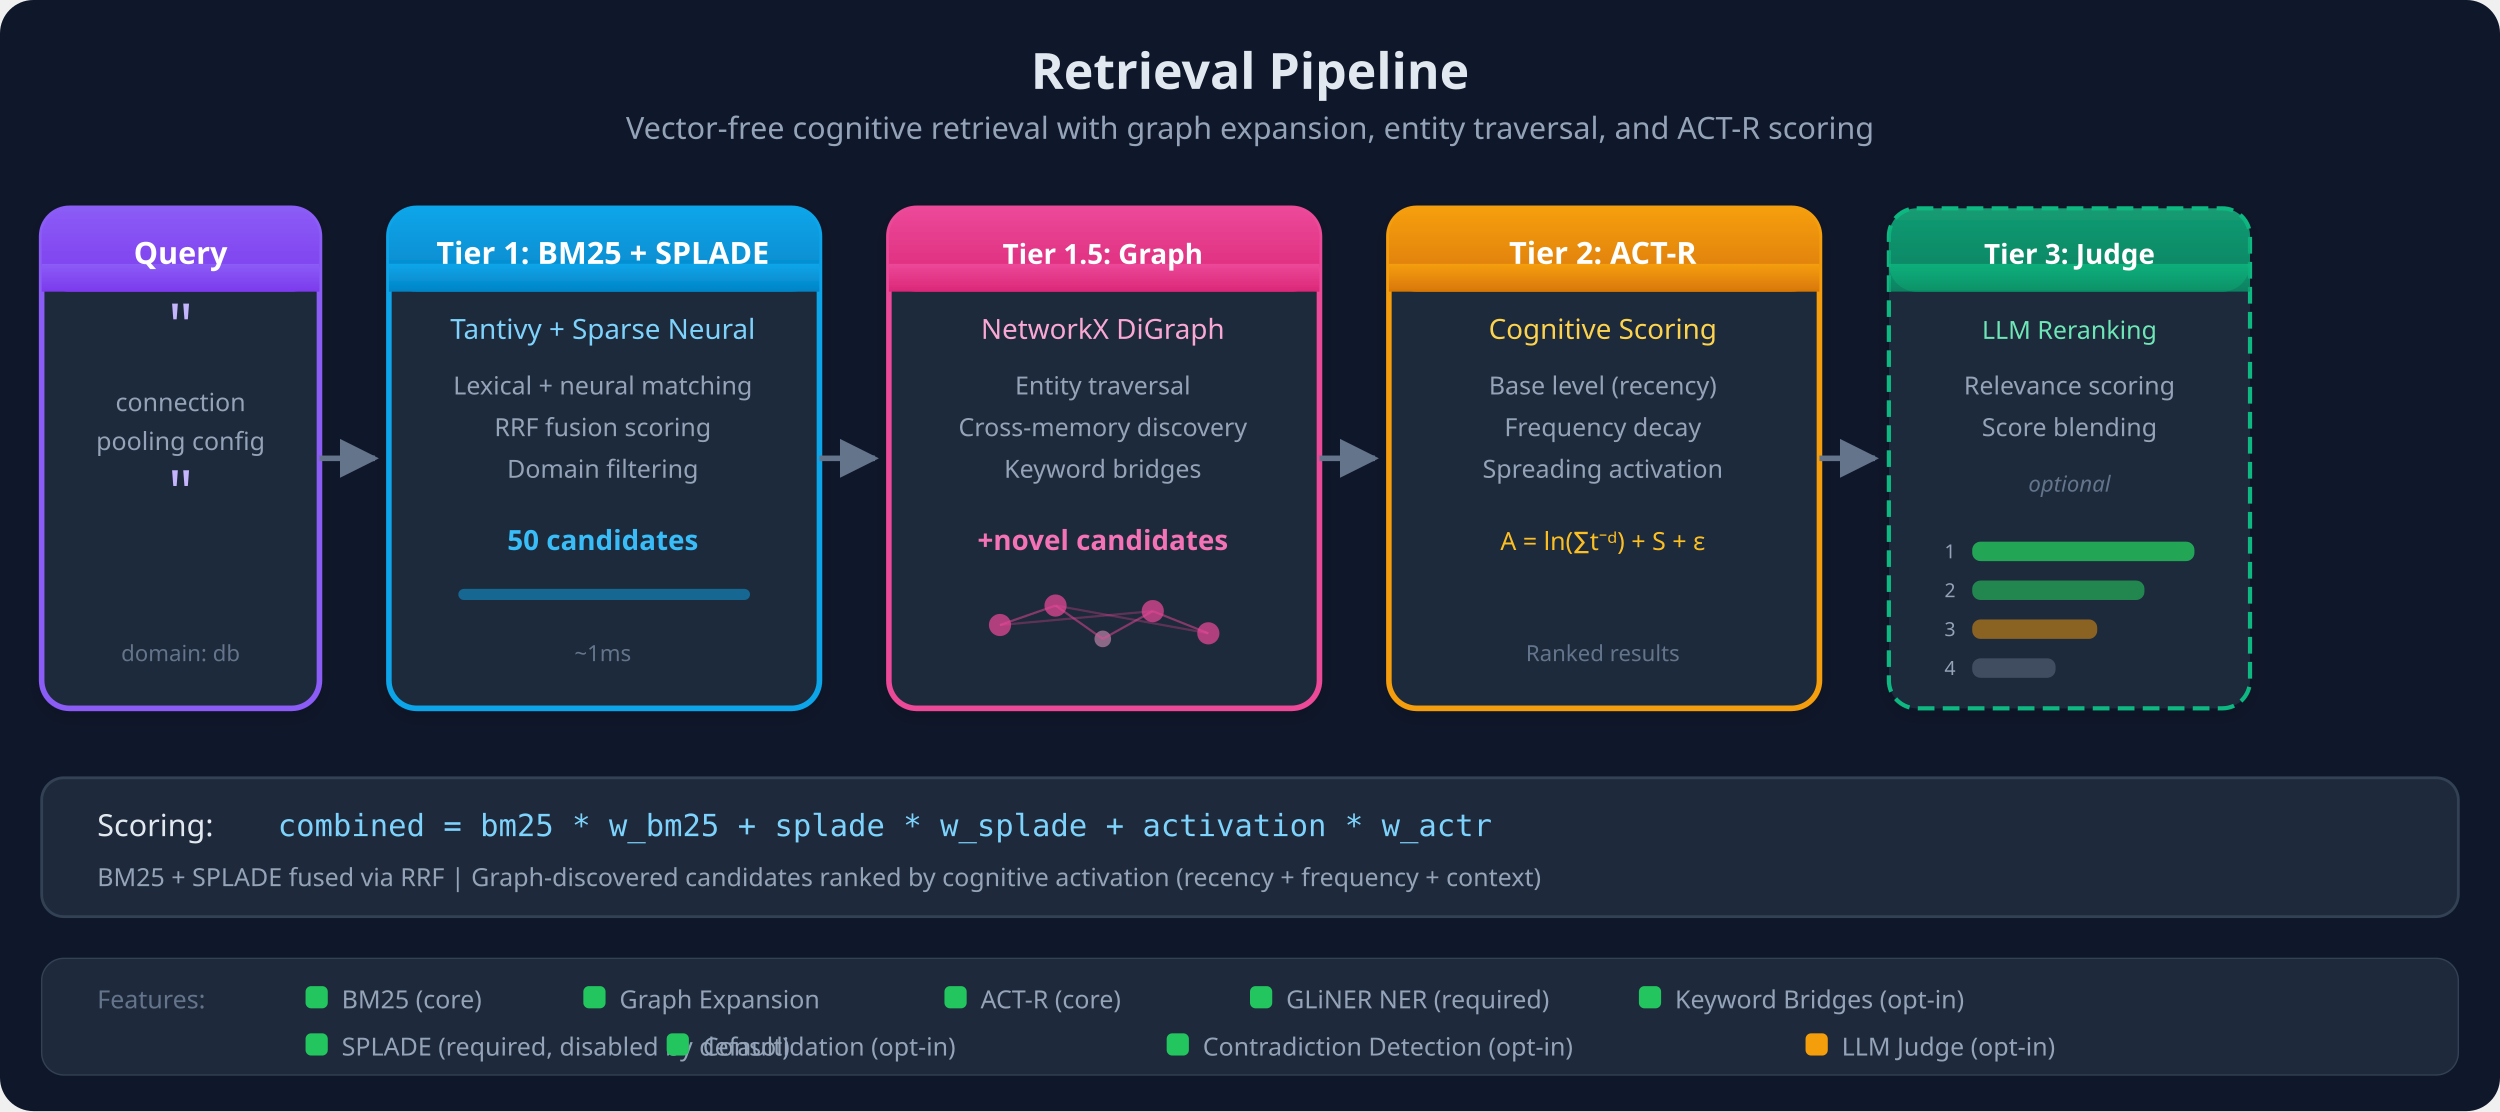
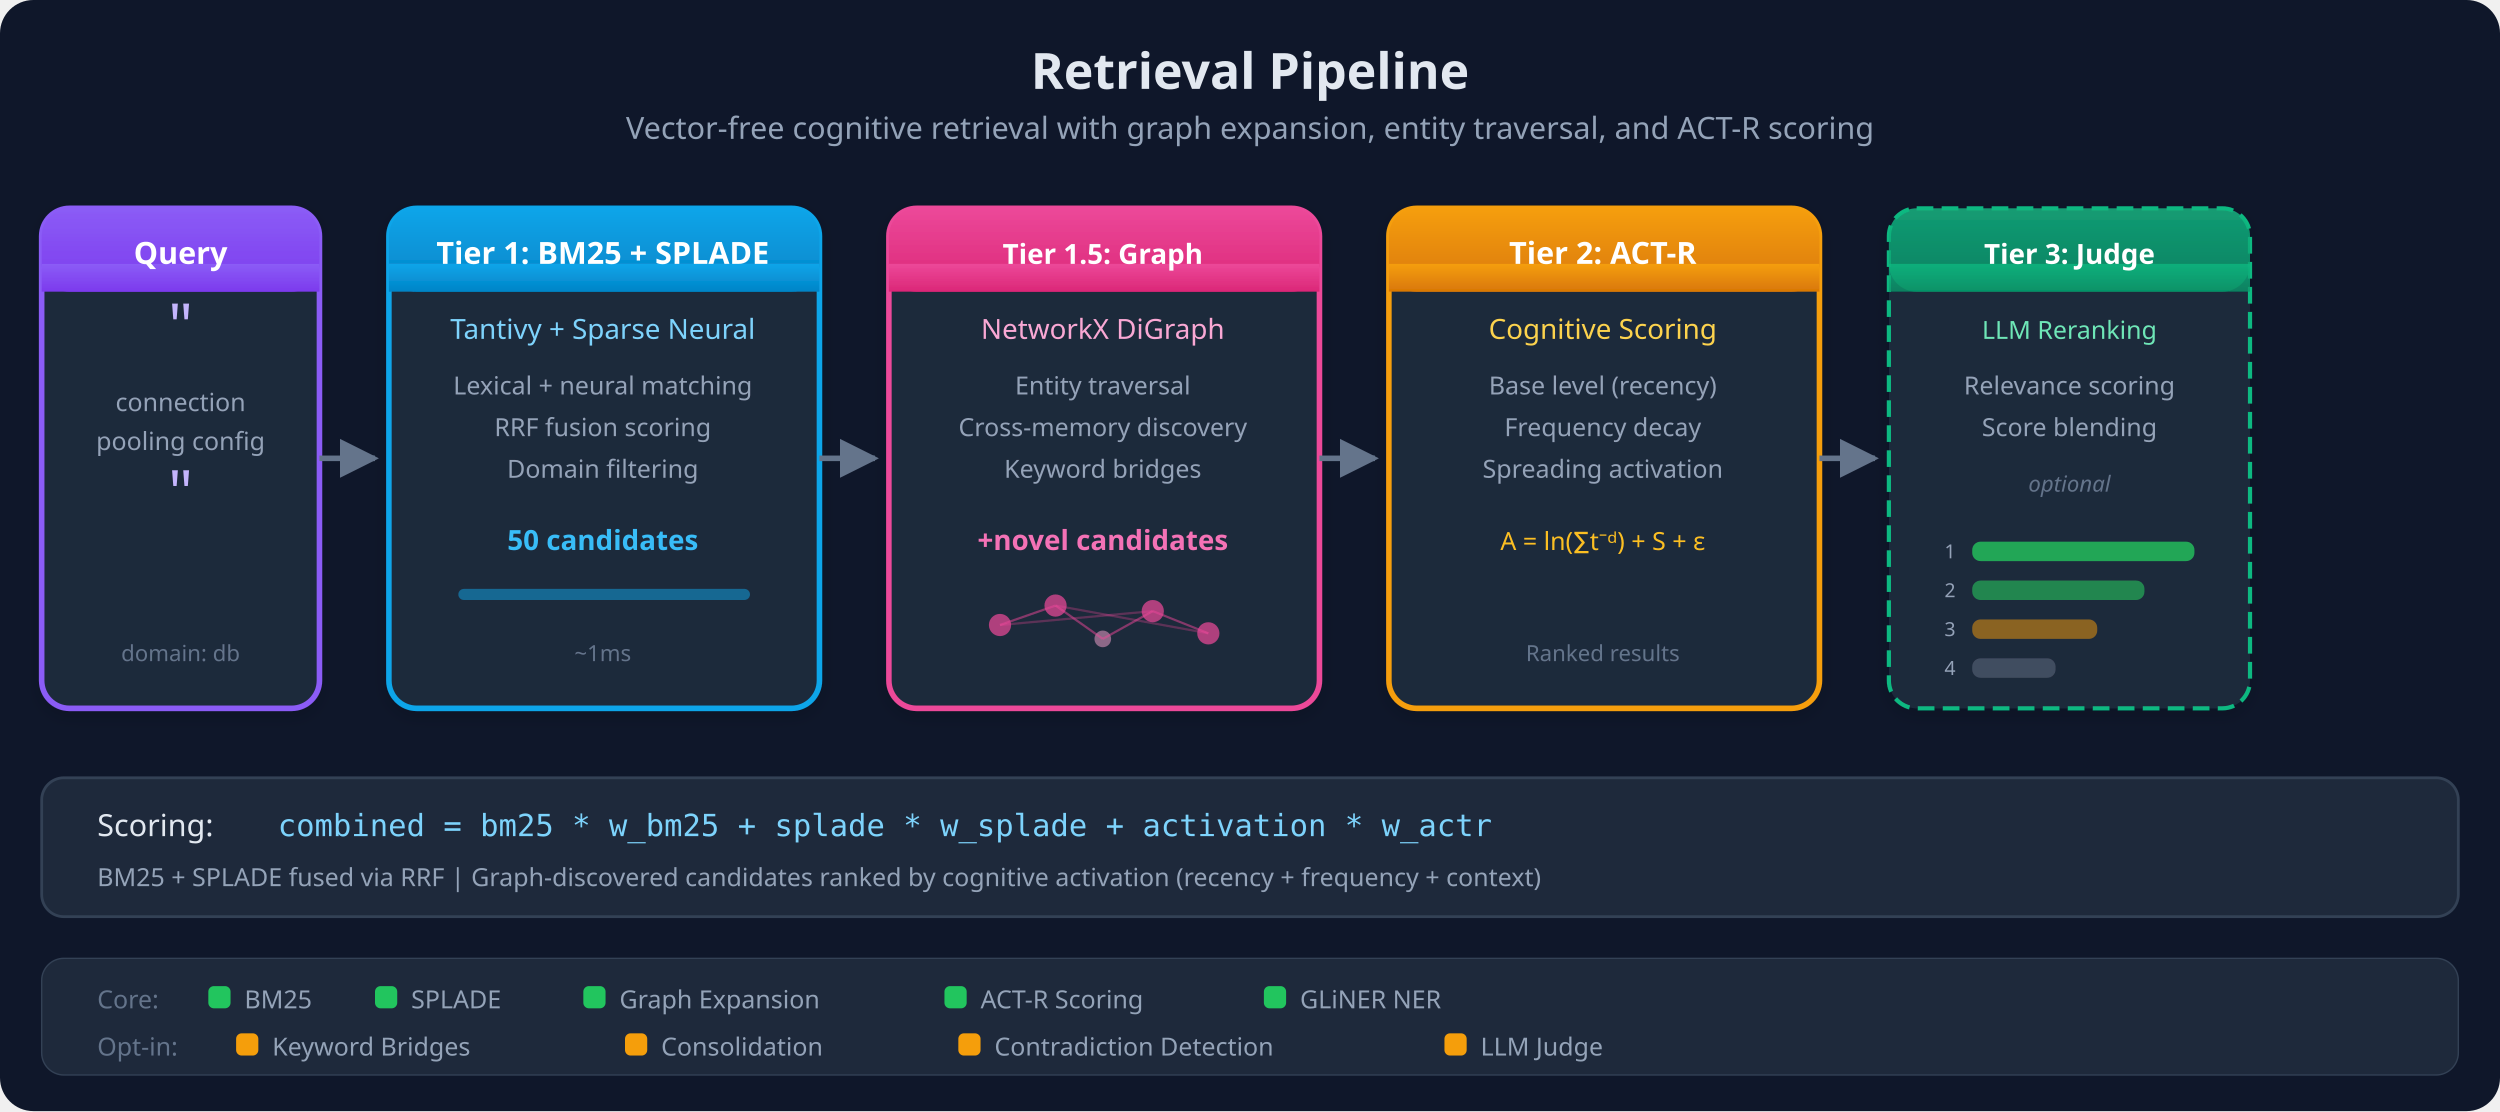
<svg xmlns="http://www.w3.org/2000/svg" viewBox="0 0 900 400" font-family="'Segoe UI', system-ui, -apple-system, sans-serif">
  <defs>
    <linearGradient id="qGrad" x1="0" y1="0" x2="0" y2="1">
      <stop offset="0%" stop-color="#8b5cf6" />
      <stop offset="100%" stop-color="#7c3aed" />
    </linearGradient>
    <linearGradient id="t1Grad" x1="0" y1="0" x2="0" y2="1">
      <stop offset="0%" stop-color="#0ea5e9" />
      <stop offset="100%" stop-color="#0284c7" />
    </linearGradient>
    <linearGradient id="t15Grad" x1="0" y1="0" x2="0" y2="1">
      <stop offset="0%" stop-color="#ec4899" />
      <stop offset="100%" stop-color="#db2777" />
    </linearGradient>
    <linearGradient id="t2Grad" x1="0" y1="0" x2="0" y2="1">
      <stop offset="0%" stop-color="#f59e0b" />
      <stop offset="100%" stop-color="#d97706" />
    </linearGradient>
    <linearGradient id="t3Grad" x1="0" y1="0" x2="0" y2="1">
      <stop offset="0%" stop-color="#10b981" />
      <stop offset="100%" stop-color="#059669" />
    </linearGradient>
    <linearGradient id="rGrad" x1="0" y1="0" x2="0" y2="1">
      <stop offset="0%" stop-color="#ef4444" />
      <stop offset="100%" stop-color="#dc2626" />
    </linearGradient>
    <filter id="ds" x="-4%" y="-4%" width="108%" height="116%">
      <feDropShadow dx="0" dy="2" stdDeviation="3" flood-color="#000" flood-opacity="0.15" />
    </filter>
    <marker id="arrow" viewBox="0 0 10 10" refX="9" refY="5" markerWidth="7" markerHeight="7" orient="auto">
      <path d="M 0 0 L 10 5 L 0 10 z" fill="#64748b" />
    </marker>
  </defs>
  <rect width="900" height="400" rx="12" fill="#0f172a" />
  <text x="450" y="32" text-anchor="middle" fill="#e2e8f0" font-size="18" font-weight="700">Retrieval Pipeline</text>
  <text x="450" y="50" text-anchor="middle" fill="#94a3b8" font-size="11">Vector-free cognitive retrieval with graph expansion, entity traversal, and ACT-R scoring</text>
  <g filter="url(#ds)">
    <rect x="15" y="75" width="100" height="180" rx="10" fill="#1e293b" stroke="#8b5cf6" stroke-width="2" />
    <rect x="15" y="75" width="100" height="30" rx="10" fill="url(#qGrad)" />
    <rect x="15" y="95" width="100" height="10" fill="url(#qGrad)" />
    <text x="65" y="95" text-anchor="middle" fill="white" font-size="11" font-weight="600">Query</text>
    <text x="65" y="125" text-anchor="middle" fill="#c4b5fd" font-size="22">"</text>
    <text x="65" y="148" text-anchor="middle" fill="#94a3b8" font-size="9">connection</text>
    <text x="65" y="162" text-anchor="middle" fill="#94a3b8" font-size="9">pooling config</text>
    <text x="65" y="185" text-anchor="middle" fill="#c4b5fd" font-size="22">"</text>
    <text x="65" y="238" text-anchor="middle" fill="#64748b" font-size="8">domain: db</text>
  </g>
  <line x1="115" y1="165" x2="135" y2="165" stroke="#64748b" stroke-width="2" marker-end="url(#arrow)" />
  <g filter="url(#ds)">
    <rect x="140" y="75" width="155" height="180" rx="10" fill="#1e293b" stroke="#0ea5e9" stroke-width="2" />
    <rect x="140" y="75" width="155" height="30" rx="10" fill="url(#t1Grad)" />
    <rect x="140" y="95" width="155" height="10" fill="url(#t1Grad)" />
    <text x="217" y="95" text-anchor="middle" fill="white" font-size="11" font-weight="600">Tier 1: BM25 + SPLADE</text>
    <text x="217" y="122" text-anchor="middle" fill="#7dd3fc" font-size="10" font-weight="500">Tantivy + Sparse Neural</text>
    <text x="217" y="142" text-anchor="middle" fill="#94a3b8" font-size="9">Lexical + neural matching</text>
    <text x="217" y="157" text-anchor="middle" fill="#94a3b8" font-size="9">RRF fusion scoring</text>
    <text x="217" y="172" text-anchor="middle" fill="#94a3b8" font-size="9">Domain filtering</text>
    <text x="217" y="198" text-anchor="middle" fill="#38bdf8" font-size="10" font-weight="600">50 candidates</text>
    <rect x="165" y="212" width="105" height="4" rx="2" fill="#0ea5e9" opacity="0.5" />
    <text x="217" y="238" text-anchor="middle" fill="#64748b" font-size="8">~1ms</text>
  </g>
  <line x1="295" y1="165" x2="315" y2="165" stroke="#64748b" stroke-width="2" marker-end="url(#arrow)" />
  <g filter="url(#ds)">
    <rect x="320" y="75" width="155" height="180" rx="10" fill="#1e293b" stroke="#ec4899" stroke-width="2" />
    <rect x="320" y="75" width="155" height="30" rx="10" fill="url(#t15Grad)" />
    <rect x="320" y="95" width="155" height="10" fill="url(#t15Grad)" />
    <text x="397" y="95" text-anchor="middle" fill="white" font-size="10" font-weight="600">Tier 1.5: Graph</text>
    <text x="397" y="122" text-anchor="middle" fill="#f9a8d4" font-size="10" font-weight="500">NetworkX DiGraph</text>
    <text x="397" y="142" text-anchor="middle" fill="#94a3b8" font-size="9">Entity traversal</text>
    <text x="397" y="157" text-anchor="middle" fill="#94a3b8" font-size="9">Cross-memory discovery</text>
    <text x="397" y="172" text-anchor="middle" fill="#94a3b8" font-size="9">Keyword bridges</text>
    <text x="397" y="198" text-anchor="middle" fill="#f472b6" font-size="10" font-weight="600">+novel candidates</text>
    <circle cx="360" cy="225" r="4" fill="#ec4899" opacity="0.7" />
    <circle cx="380" cy="218" r="4" fill="#ec4899" opacity="0.7" />
    <circle cx="397" cy="230" r="3" fill="#f9a8d4" opacity="0.5" />
    <circle cx="415" cy="220" r="4" fill="#ec4899" opacity="0.7" />
    <circle cx="435" cy="228" r="4" fill="#ec4899" opacity="0.7" />
    <line x1="360" y1="225" x2="380" y2="218" stroke="#ec4899" stroke-width="0.8" opacity="0.5" />
    <line x1="380" y1="218" x2="397" y2="230" stroke="#ec4899" stroke-width="0.8" opacity="0.5" />
    <line x1="397" y1="230" x2="415" y2="220" stroke="#ec4899" stroke-width="0.8" opacity="0.5" />
    <line x1="415" y1="220" x2="435" y2="228" stroke="#ec4899" stroke-width="0.8" opacity="0.5" />
    <line x1="360" y1="225" x2="415" y2="220" stroke="#ec4899" stroke-width="0.8" opacity="0.3" />
    <line x1="380" y1="218" x2="435" y2="228" stroke="#ec4899" stroke-width="0.8" opacity="0.3" />
  </g>
  <line x1="475" y1="165" x2="495" y2="165" stroke="#64748b" stroke-width="2" marker-end="url(#arrow)" />
  <g filter="url(#ds)">
    <rect x="500" y="75" width="155" height="180" rx="10" fill="#1e293b" stroke="#f59e0b" stroke-width="2" />
    <rect x="500" y="75" width="155" height="30" rx="10" fill="url(#t2Grad)" />
    <rect x="500" y="95" width="155" height="10" fill="url(#t2Grad)" />
    <text x="577" y="95" text-anchor="middle" fill="white" font-size="11" font-weight="600">Tier 2: ACT-R</text>
    <text x="577" y="122" text-anchor="middle" fill="#fcd34d" font-size="10" font-weight="500">Cognitive Scoring</text>
    <text x="577" y="142" text-anchor="middle" fill="#94a3b8" font-size="9">Base level (recency)</text>
    <text x="577" y="157" text-anchor="middle" fill="#94a3b8" font-size="9">Frequency decay</text>
    <text x="577" y="172" text-anchor="middle" fill="#94a3b8" font-size="9">Spreading activation</text>
    <text x="577" y="198" text-anchor="middle" fill="#fbbf24" font-size="9" font-weight="500">A = ln(∑t⁻ᵈ) + S + ε</text>
    <text x="577" y="238" text-anchor="middle" fill="#64748b" font-size="8">Ranked results</text>
  </g>
  <line x1="655" y1="165" x2="675" y2="165" stroke="#64748b" stroke-width="2" marker-end="url(#arrow)" />
  <g filter="url(#ds)">
    <rect x="680" y="75" width="130" height="180" rx="10" fill="#1e293b" stroke="#10b981" stroke-width="1.5" stroke-dasharray="6,3" />
    <rect x="680" y="75" width="130" height="30" rx="10" fill="url(#t3Grad)" opacity="0.8" />
    <rect x="680" y="95" width="130" height="10" fill="url(#t3Grad)" opacity="0.8" />
    <text x="745" y="95" text-anchor="middle" fill="white" font-size="10" font-weight="600">Tier 3: Judge</text>
    <text x="745" y="122" text-anchor="middle" fill="#6ee7b7" font-size="9" font-weight="500">LLM Reranking</text>
    <text x="745" y="142" text-anchor="middle" fill="#94a3b8" font-size="9">Relevance scoring</text>
    <text x="745" y="157" text-anchor="middle" fill="#94a3b8" font-size="9">Score blending</text>
    <text x="745" y="177" text-anchor="middle" fill="#64748b" font-size="8" font-style="italic">optional</text>
    <text x="700" y="201" fill="#94a3b8" font-size="7">1</text>
    <rect x="710" y="195" width="80" height="7" rx="3" fill="#22c55e" opacity="0.8" />
    <text x="700" y="215" fill="#94a3b8" font-size="7">2</text>
    <rect x="710" y="209" width="62" height="7" rx="3" fill="#22c55e" opacity="0.6" />
    <text x="700" y="229" fill="#94a3b8" font-size="7">3</text>
    <rect x="710" y="223" width="45" height="7" rx="3" fill="#f59e0b" opacity="0.5" />
    <text x="700" y="243" fill="#94a3b8" font-size="7">4</text>
    <rect x="710" y="237" width="30" height="7" rx="3" fill="#94a3b8" opacity="0.3" />
  </g>
  <rect x="15" y="280" width="870" height="50" rx="8" fill="#1e293b" stroke="#334155" stroke-width="1" />
  <text x="35" y="301" fill="#e2e8f0" font-size="11" font-weight="500">Scoring:</text>
  <text x="100" y="301" fill="#7dd3fc" font-size="11" font-family="'Fira Code', monospace">combined = bm25 * w_bm25  +  splade * w_splade  +  activation * w_actr</text>
  <text x="35" y="319" fill="#94a3b8" font-size="9">BM25 + SPLADE fused via RRF | Graph-discovered candidates ranked by cognitive activation (recency + frequency + context)</text>
  <rect x="15" y="345" width="870" height="42" rx="8" fill="#1e293b" stroke="#334155" stroke-width="0.5" />
-   <text x="35" y="363" fill="#64748b" font-size="9" font-weight="500">Features:</text>
-   <rect x="110" y="355" width="8" height="8" rx="2" fill="#22c55e" />
-   <text x="123" y="363" fill="#94a3b8" font-size="9">BM25 (core)</text>
+   <text x="35" y="363" fill="#64748b" font-size="9" font-weight="500">Core:</text>
+   <rect x="75" y="355" width="8" height="8" rx="2" fill="#22c55e" />
+   <text x="88" y="363" fill="#94a3b8" font-size="9">BM25</text>
+   <rect x="135" y="355" width="8" height="8" rx="2" fill="#22c55e" />
+   <text x="148" y="363" fill="#94a3b8" font-size="9">SPLADE</text>
  <rect x="210" y="355" width="8" height="8" rx="2" fill="#22c55e" />
  <text x="223" y="363" fill="#94a3b8" font-size="9">Graph Expansion</text>
  <rect x="340" y="355" width="8" height="8" rx="2" fill="#22c55e" />
-   <text x="353" y="363" fill="#94a3b8" font-size="9">ACT-R (core)</text>
-   <rect x="450" y="355" width="8" height="8" rx="2" fill="#22c55e" />
-   <text x="463" y="363" fill="#94a3b8" font-size="9">GLiNER NER (required)</text>
-   <rect x="590" y="355" width="8" height="8" rx="2" fill="#22c55e" />
-   <text x="603" y="363" fill="#94a3b8" font-size="9">Keyword Bridges (opt-in)</text>
-   <rect x="110" y="372" width="8" height="8" rx="2" fill="#22c55e" />
-   <text x="123" y="380" fill="#94a3b8" font-size="9">SPLADE (required, disabled by default)</text>
-   <rect x="240" y="372" width="8" height="8" rx="2" fill="#22c55e" />
-   <text x="253" y="380" fill="#94a3b8" font-size="9">Consolidation (opt-in)</text>
-   <rect x="420" y="372" width="8" height="8" rx="2" fill="#22c55e" />
-   <text x="433" y="380" fill="#94a3b8" font-size="9">Contradiction Detection (opt-in)</text>
-   <rect x="650" y="372" width="8" height="8" rx="2" fill="#f59e0b" />
-   <text x="663" y="380" fill="#94a3b8" font-size="9">LLM Judge (opt-in)</text>
+   <text x="353" y="363" fill="#94a3b8" font-size="9">ACT-R Scoring</text>
+   <rect x="455" y="355" width="8" height="8" rx="2" fill="#22c55e" />
+   <text x="468" y="363" fill="#94a3b8" font-size="9">GLiNER NER</text>
+   <text x="35" y="380" fill="#64748b" font-size="9" font-weight="500">Opt-in:</text>
+   <rect x="85" y="372" width="8" height="8" rx="2" fill="#f59e0b" />
+   <text x="98" y="380" fill="#94a3b8" font-size="9">Keyword Bridges</text>
+   <rect x="225" y="372" width="8" height="8" rx="2" fill="#f59e0b" />
+   <text x="238" y="380" fill="#94a3b8" font-size="9">Consolidation</text>
+   <rect x="345" y="372" width="8" height="8" rx="2" fill="#f59e0b" />
+   <text x="358" y="380" fill="#94a3b8" font-size="9">Contradiction Detection</text>
+   <rect x="520" y="372" width="8" height="8" rx="2" fill="#f59e0b" />
+   <text x="533" y="380" fill="#94a3b8" font-size="9">LLM Judge</text>
</svg>
